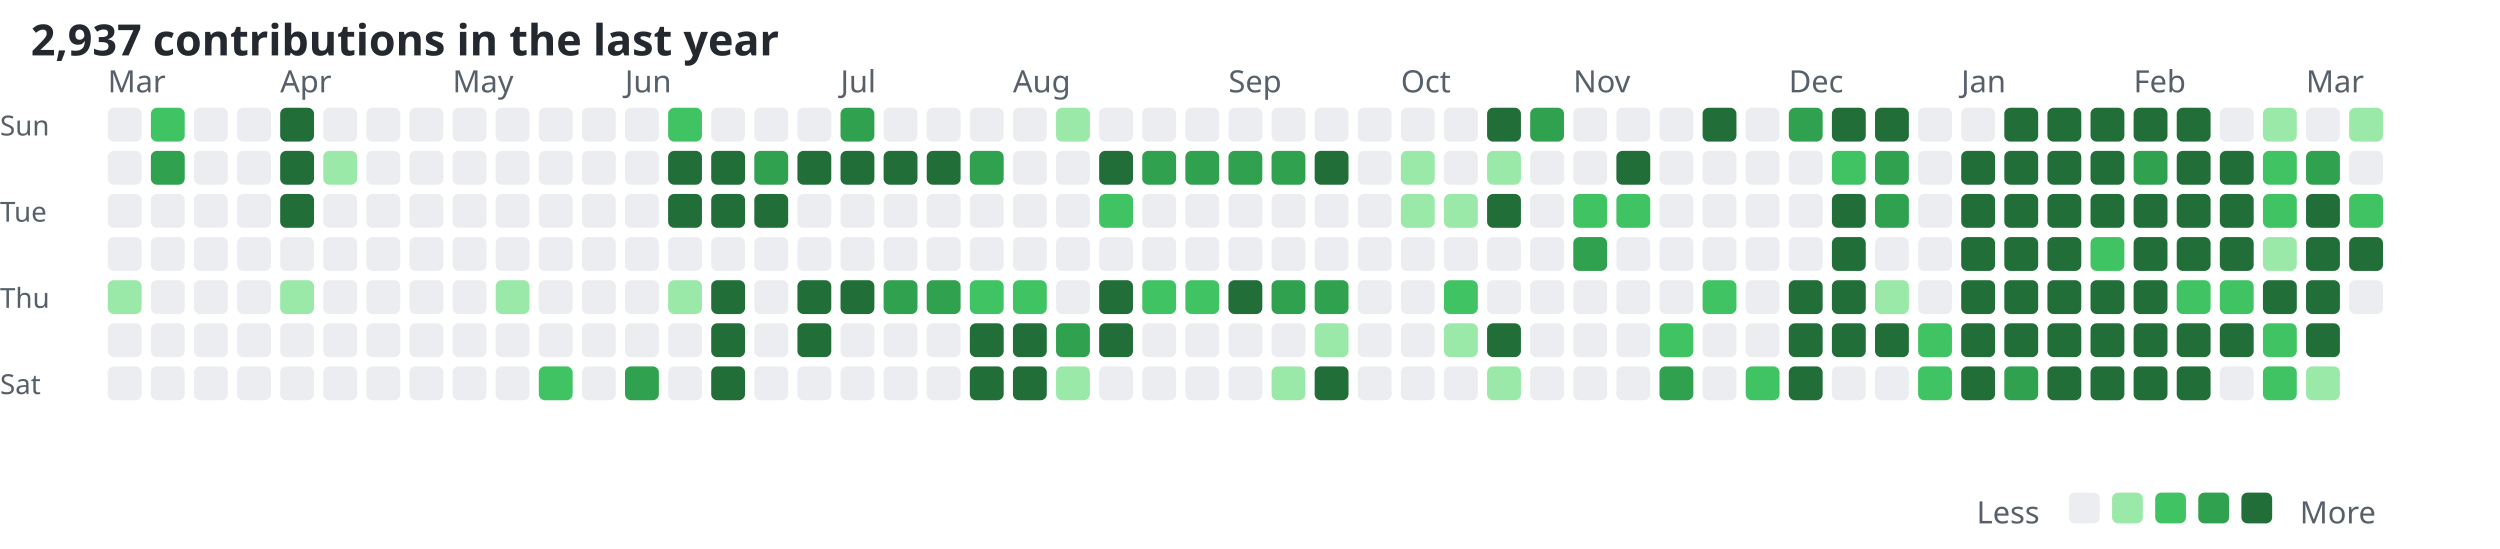
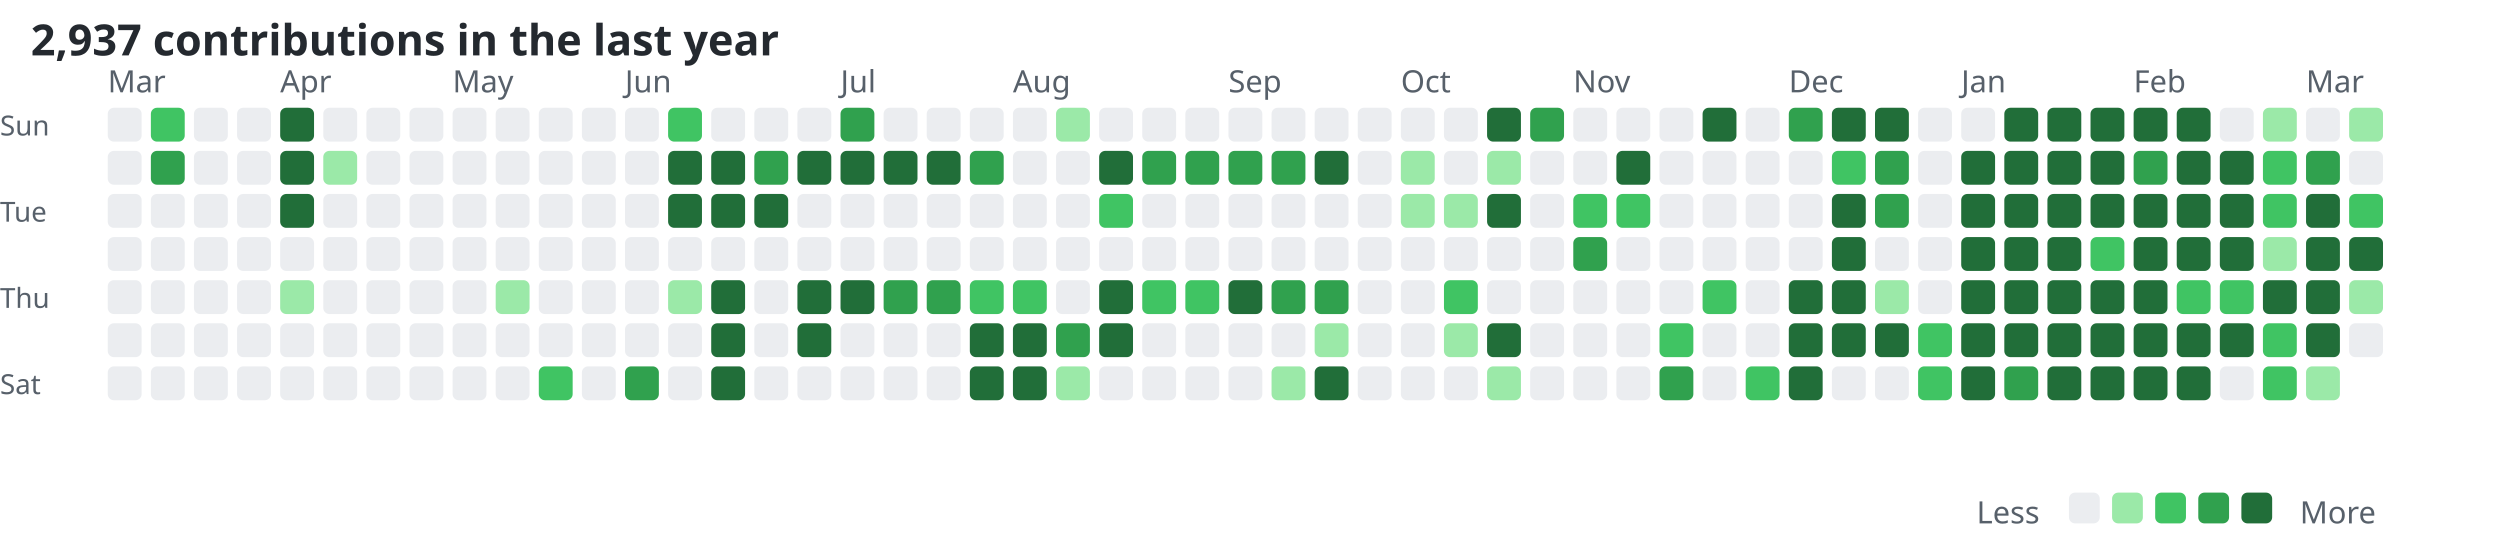
<svg xmlns="http://www.w3.org/2000/svg" width="812" height="178" viewBox="0 0 812 178">
  <style>
    .title { font: 600 14px 'Segoe UI', sans-serif; fill: #24292f; }
    .month { font: 400 10px 'Segoe UI', sans-serif; fill: #57606a; }
    .legend { font: 400 10px 'Segoe UI', sans-serif; fill: #57606a; }
    .day { font: 400 9px 'Segoe UI', sans-serif; fill: #57606a; }
  </style>
  <text x="10" y="18" class="title">2,937 contributions in the last year</text>
  <text x="35" y="30" class="month">Mar</text>
  <text x="91" y="30" class="month">Apr</text>
  <text x="147" y="30" class="month">May</text>
  <text x="203" y="30" class="month">Jun</text>
  <text x="273" y="30" class="month">Jul</text>
  <text x="329" y="30" class="month">Aug</text>
  <text x="399" y="30" class="month">Sep</text>
  <text x="455" y="30" class="month">Oct</text>
  <text x="511" y="30" class="month">Nov</text>
  <text x="581" y="30" class="month">Dec</text>
  <text x="637" y="30" class="month">Jan</text>
  <text x="693" y="30" class="month">Feb</text>
  <text x="749" y="30" class="month">Mar</text>
  <text x="0" y="44" class="day">Sun</text>
  <text x="0" y="72" class="day">Tue</text>
  <text x="0" y="100" class="day">Thu</text>
  <text x="0" y="128" class="day">Sat</text>
  <rect x="35" y="35" width="11" height="11" rx="2" ry="2" fill="#ebedf0" />
  <rect x="35" y="49" width="11" height="11" rx="2" ry="2" fill="#ebedf0" />
  <rect x="35" y="63" width="11" height="11" rx="2" ry="2" fill="#ebedf0" />
  <rect x="35" y="77" width="11" height="11" rx="2" ry="2" fill="#ebedf0" />
-   <rect x="35" y="91" width="11" height="11" rx="2" ry="2" fill="#9be9a8" />
+   <rect x="35" y="91" width="11" height="11" rx="2" ry="2" fill="#ebedf0" />
  <rect x="35" y="105" width="11" height="11" rx="2" ry="2" fill="#ebedf0" />
  <rect x="35" y="119" width="11" height="11" rx="2" ry="2" fill="#ebedf0" />
  <rect x="49" y="35" width="11" height="11" rx="2" ry="2" fill="#40c463" />
  <rect x="49" y="49" width="11" height="11" rx="2" ry="2" fill="#30a14e" />
  <rect x="49" y="63" width="11" height="11" rx="2" ry="2" fill="#ebedf0" />
  <rect x="49" y="77" width="11" height="11" rx="2" ry="2" fill="#ebedf0" />
  <rect x="49" y="91" width="11" height="11" rx="2" ry="2" fill="#ebedf0" />
  <rect x="49" y="105" width="11" height="11" rx="2" ry="2" fill="#ebedf0" />
  <rect x="49" y="119" width="11" height="11" rx="2" ry="2" fill="#ebedf0" />
  <rect x="63" y="35" width="11" height="11" rx="2" ry="2" fill="#ebedf0" />
  <rect x="63" y="49" width="11" height="11" rx="2" ry="2" fill="#ebedf0" />
  <rect x="63" y="63" width="11" height="11" rx="2" ry="2" fill="#ebedf0" />
  <rect x="63" y="77" width="11" height="11" rx="2" ry="2" fill="#ebedf0" />
  <rect x="63" y="91" width="11" height="11" rx="2" ry="2" fill="#ebedf0" />
  <rect x="63" y="105" width="11" height="11" rx="2" ry="2" fill="#ebedf0" />
  <rect x="63" y="119" width="11" height="11" rx="2" ry="2" fill="#ebedf0" />
  <rect x="77" y="35" width="11" height="11" rx="2" ry="2" fill="#ebedf0" />
  <rect x="77" y="49" width="11" height="11" rx="2" ry="2" fill="#ebedf0" />
  <rect x="77" y="63" width="11" height="11" rx="2" ry="2" fill="#ebedf0" />
  <rect x="77" y="77" width="11" height="11" rx="2" ry="2" fill="#ebedf0" />
  <rect x="77" y="91" width="11" height="11" rx="2" ry="2" fill="#ebedf0" />
  <rect x="77" y="105" width="11" height="11" rx="2" ry="2" fill="#ebedf0" />
  <rect x="77" y="119" width="11" height="11" rx="2" ry="2" fill="#ebedf0" />
  <rect x="91" y="35" width="11" height="11" rx="2" ry="2" fill="#216e39" />
  <rect x="91" y="49" width="11" height="11" rx="2" ry="2" fill="#216e39" />
  <rect x="91" y="63" width="11" height="11" rx="2" ry="2" fill="#216e39" />
  <rect x="91" y="77" width="11" height="11" rx="2" ry="2" fill="#ebedf0" />
  <rect x="91" y="91" width="11" height="11" rx="2" ry="2" fill="#9be9a8" />
  <rect x="91" y="105" width="11" height="11" rx="2" ry="2" fill="#ebedf0" />
  <rect x="91" y="119" width="11" height="11" rx="2" ry="2" fill="#ebedf0" />
  <rect x="105" y="35" width="11" height="11" rx="2" ry="2" fill="#ebedf0" />
  <rect x="105" y="49" width="11" height="11" rx="2" ry="2" fill="#9be9a8" />
  <rect x="105" y="63" width="11" height="11" rx="2" ry="2" fill="#ebedf0" />
  <rect x="105" y="77" width="11" height="11" rx="2" ry="2" fill="#ebedf0" />
  <rect x="105" y="91" width="11" height="11" rx="2" ry="2" fill="#ebedf0" />
  <rect x="105" y="105" width="11" height="11" rx="2" ry="2" fill="#ebedf0" />
  <rect x="105" y="119" width="11" height="11" rx="2" ry="2" fill="#ebedf0" />
  <rect x="119" y="35" width="11" height="11" rx="2" ry="2" fill="#ebedf0" />
  <rect x="119" y="49" width="11" height="11" rx="2" ry="2" fill="#ebedf0" />
  <rect x="119" y="63" width="11" height="11" rx="2" ry="2" fill="#ebedf0" />
  <rect x="119" y="77" width="11" height="11" rx="2" ry="2" fill="#ebedf0" />
  <rect x="119" y="91" width="11" height="11" rx="2" ry="2" fill="#ebedf0" />
  <rect x="119" y="105" width="11" height="11" rx="2" ry="2" fill="#ebedf0" />
  <rect x="119" y="119" width="11" height="11" rx="2" ry="2" fill="#ebedf0" />
  <rect x="133" y="35" width="11" height="11" rx="2" ry="2" fill="#ebedf0" />
  <rect x="133" y="49" width="11" height="11" rx="2" ry="2" fill="#ebedf0" />
  <rect x="133" y="63" width="11" height="11" rx="2" ry="2" fill="#ebedf0" />
  <rect x="133" y="77" width="11" height="11" rx="2" ry="2" fill="#ebedf0" />
  <rect x="133" y="91" width="11" height="11" rx="2" ry="2" fill="#ebedf0" />
  <rect x="133" y="105" width="11" height="11" rx="2" ry="2" fill="#ebedf0" />
  <rect x="133" y="119" width="11" height="11" rx="2" ry="2" fill="#ebedf0" />
  <rect x="147" y="35" width="11" height="11" rx="2" ry="2" fill="#ebedf0" />
  <rect x="147" y="49" width="11" height="11" rx="2" ry="2" fill="#ebedf0" />
  <rect x="147" y="63" width="11" height="11" rx="2" ry="2" fill="#ebedf0" />
  <rect x="147" y="77" width="11" height="11" rx="2" ry="2" fill="#ebedf0" />
  <rect x="147" y="91" width="11" height="11" rx="2" ry="2" fill="#ebedf0" />
  <rect x="147" y="105" width="11" height="11" rx="2" ry="2" fill="#ebedf0" />
  <rect x="147" y="119" width="11" height="11" rx="2" ry="2" fill="#ebedf0" />
  <rect x="161" y="35" width="11" height="11" rx="2" ry="2" fill="#ebedf0" />
  <rect x="161" y="49" width="11" height="11" rx="2" ry="2" fill="#ebedf0" />
  <rect x="161" y="63" width="11" height="11" rx="2" ry="2" fill="#ebedf0" />
  <rect x="161" y="77" width="11" height="11" rx="2" ry="2" fill="#ebedf0" />
  <rect x="161" y="91" width="11" height="11" rx="2" ry="2" fill="#9be9a8" />
  <rect x="161" y="105" width="11" height="11" rx="2" ry="2" fill="#ebedf0" />
  <rect x="161" y="119" width="11" height="11" rx="2" ry="2" fill="#ebedf0" />
  <rect x="175" y="35" width="11" height="11" rx="2" ry="2" fill="#ebedf0" />
  <rect x="175" y="49" width="11" height="11" rx="2" ry="2" fill="#ebedf0" />
  <rect x="175" y="63" width="11" height="11" rx="2" ry="2" fill="#ebedf0" />
  <rect x="175" y="77" width="11" height="11" rx="2" ry="2" fill="#ebedf0" />
  <rect x="175" y="91" width="11" height="11" rx="2" ry="2" fill="#ebedf0" />
  <rect x="175" y="105" width="11" height="11" rx="2" ry="2" fill="#ebedf0" />
  <rect x="175" y="119" width="11" height="11" rx="2" ry="2" fill="#40c463" />
  <rect x="189" y="35" width="11" height="11" rx="2" ry="2" fill="#ebedf0" />
  <rect x="189" y="49" width="11" height="11" rx="2" ry="2" fill="#ebedf0" />
  <rect x="189" y="63" width="11" height="11" rx="2" ry="2" fill="#ebedf0" />
  <rect x="189" y="77" width="11" height="11" rx="2" ry="2" fill="#ebedf0" />
  <rect x="189" y="91" width="11" height="11" rx="2" ry="2" fill="#ebedf0" />
  <rect x="189" y="105" width="11" height="11" rx="2" ry="2" fill="#ebedf0" />
  <rect x="189" y="119" width="11" height="11" rx="2" ry="2" fill="#ebedf0" />
  <rect x="203" y="35" width="11" height="11" rx="2" ry="2" fill="#ebedf0" />
  <rect x="203" y="49" width="11" height="11" rx="2" ry="2" fill="#ebedf0" />
  <rect x="203" y="63" width="11" height="11" rx="2" ry="2" fill="#ebedf0" />
  <rect x="203" y="77" width="11" height="11" rx="2" ry="2" fill="#ebedf0" />
  <rect x="203" y="91" width="11" height="11" rx="2" ry="2" fill="#ebedf0" />
  <rect x="203" y="105" width="11" height="11" rx="2" ry="2" fill="#ebedf0" />
  <rect x="203" y="119" width="11" height="11" rx="2" ry="2" fill="#30a14e" />
  <rect x="217" y="35" width="11" height="11" rx="2" ry="2" fill="#40c463" />
  <rect x="217" y="49" width="11" height="11" rx="2" ry="2" fill="#216e39" />
  <rect x="217" y="63" width="11" height="11" rx="2" ry="2" fill="#216e39" />
  <rect x="217" y="77" width="11" height="11" rx="2" ry="2" fill="#ebedf0" />
  <rect x="217" y="91" width="11" height="11" rx="2" ry="2" fill="#9be9a8" />
  <rect x="217" y="105" width="11" height="11" rx="2" ry="2" fill="#ebedf0" />
  <rect x="217" y="119" width="11" height="11" rx="2" ry="2" fill="#ebedf0" />
  <rect x="231" y="35" width="11" height="11" rx="2" ry="2" fill="#ebedf0" />
  <rect x="231" y="49" width="11" height="11" rx="2" ry="2" fill="#216e39" />
  <rect x="231" y="63" width="11" height="11" rx="2" ry="2" fill="#216e39" />
  <rect x="231" y="77" width="11" height="11" rx="2" ry="2" fill="#ebedf0" />
  <rect x="231" y="91" width="11" height="11" rx="2" ry="2" fill="#216e39" />
  <rect x="231" y="105" width="11" height="11" rx="2" ry="2" fill="#216e39" />
  <rect x="231" y="119" width="11" height="11" rx="2" ry="2" fill="#216e39" />
  <rect x="245" y="35" width="11" height="11" rx="2" ry="2" fill="#ebedf0" />
  <rect x="245" y="49" width="11" height="11" rx="2" ry="2" fill="#30a14e" />
  <rect x="245" y="63" width="11" height="11" rx="2" ry="2" fill="#216e39" />
  <rect x="245" y="77" width="11" height="11" rx="2" ry="2" fill="#ebedf0" />
  <rect x="245" y="91" width="11" height="11" rx="2" ry="2" fill="#ebedf0" />
  <rect x="245" y="105" width="11" height="11" rx="2" ry="2" fill="#ebedf0" />
  <rect x="245" y="119" width="11" height="11" rx="2" ry="2" fill="#ebedf0" />
  <rect x="259" y="35" width="11" height="11" rx="2" ry="2" fill="#ebedf0" />
  <rect x="259" y="49" width="11" height="11" rx="2" ry="2" fill="#216e39" />
  <rect x="259" y="63" width="11" height="11" rx="2" ry="2" fill="#ebedf0" />
  <rect x="259" y="77" width="11" height="11" rx="2" ry="2" fill="#ebedf0" />
  <rect x="259" y="91" width="11" height="11" rx="2" ry="2" fill="#216e39" />
  <rect x="259" y="105" width="11" height="11" rx="2" ry="2" fill="#216e39" />
  <rect x="259" y="119" width="11" height="11" rx="2" ry="2" fill="#ebedf0" />
  <rect x="273" y="35" width="11" height="11" rx="2" ry="2" fill="#30a14e" />
  <rect x="273" y="49" width="11" height="11" rx="2" ry="2" fill="#216e39" />
  <rect x="273" y="63" width="11" height="11" rx="2" ry="2" fill="#ebedf0" />
  <rect x="273" y="77" width="11" height="11" rx="2" ry="2" fill="#ebedf0" />
  <rect x="273" y="91" width="11" height="11" rx="2" ry="2" fill="#216e39" />
  <rect x="273" y="105" width="11" height="11" rx="2" ry="2" fill="#ebedf0" />
  <rect x="273" y="119" width="11" height="11" rx="2" ry="2" fill="#ebedf0" />
  <rect x="287" y="35" width="11" height="11" rx="2" ry="2" fill="#ebedf0" />
  <rect x="287" y="49" width="11" height="11" rx="2" ry="2" fill="#216e39" />
  <rect x="287" y="63" width="11" height="11" rx="2" ry="2" fill="#ebedf0" />
  <rect x="287" y="77" width="11" height="11" rx="2" ry="2" fill="#ebedf0" />
  <rect x="287" y="91" width="11" height="11" rx="2" ry="2" fill="#30a14e" />
  <rect x="287" y="105" width="11" height="11" rx="2" ry="2" fill="#ebedf0" />
  <rect x="287" y="119" width="11" height="11" rx="2" ry="2" fill="#ebedf0" />
  <rect x="301" y="35" width="11" height="11" rx="2" ry="2" fill="#ebedf0" />
  <rect x="301" y="49" width="11" height="11" rx="2" ry="2" fill="#216e39" />
  <rect x="301" y="63" width="11" height="11" rx="2" ry="2" fill="#ebedf0" />
  <rect x="301" y="77" width="11" height="11" rx="2" ry="2" fill="#ebedf0" />
  <rect x="301" y="91" width="11" height="11" rx="2" ry="2" fill="#30a14e" />
  <rect x="301" y="105" width="11" height="11" rx="2" ry="2" fill="#ebedf0" />
  <rect x="301" y="119" width="11" height="11" rx="2" ry="2" fill="#ebedf0" />
  <rect x="315" y="35" width="11" height="11" rx="2" ry="2" fill="#ebedf0" />
  <rect x="315" y="49" width="11" height="11" rx="2" ry="2" fill="#30a14e" />
  <rect x="315" y="63" width="11" height="11" rx="2" ry="2" fill="#ebedf0" />
  <rect x="315" y="77" width="11" height="11" rx="2" ry="2" fill="#ebedf0" />
  <rect x="315" y="91" width="11" height="11" rx="2" ry="2" fill="#40c463" />
  <rect x="315" y="105" width="11" height="11" rx="2" ry="2" fill="#216e39" />
  <rect x="315" y="119" width="11" height="11" rx="2" ry="2" fill="#216e39" />
  <rect x="329" y="35" width="11" height="11" rx="2" ry="2" fill="#ebedf0" />
  <rect x="329" y="49" width="11" height="11" rx="2" ry="2" fill="#ebedf0" />
  <rect x="329" y="63" width="11" height="11" rx="2" ry="2" fill="#ebedf0" />
  <rect x="329" y="77" width="11" height="11" rx="2" ry="2" fill="#ebedf0" />
  <rect x="329" y="91" width="11" height="11" rx="2" ry="2" fill="#40c463" />
  <rect x="329" y="105" width="11" height="11" rx="2" ry="2" fill="#216e39" />
  <rect x="329" y="119" width="11" height="11" rx="2" ry="2" fill="#216e39" />
  <rect x="343" y="35" width="11" height="11" rx="2" ry="2" fill="#9be9a8" />
  <rect x="343" y="49" width="11" height="11" rx="2" ry="2" fill="#ebedf0" />
  <rect x="343" y="63" width="11" height="11" rx="2" ry="2" fill="#ebedf0" />
  <rect x="343" y="77" width="11" height="11" rx="2" ry="2" fill="#ebedf0" />
  <rect x="343" y="91" width="11" height="11" rx="2" ry="2" fill="#ebedf0" />
  <rect x="343" y="105" width="11" height="11" rx="2" ry="2" fill="#30a14e" />
  <rect x="343" y="119" width="11" height="11" rx="2" ry="2" fill="#9be9a8" />
  <rect x="357" y="35" width="11" height="11" rx="2" ry="2" fill="#ebedf0" />
  <rect x="357" y="49" width="11" height="11" rx="2" ry="2" fill="#216e39" />
  <rect x="357" y="63" width="11" height="11" rx="2" ry="2" fill="#40c463" />
  <rect x="357" y="77" width="11" height="11" rx="2" ry="2" fill="#ebedf0" />
  <rect x="357" y="91" width="11" height="11" rx="2" ry="2" fill="#216e39" />
  <rect x="357" y="105" width="11" height="11" rx="2" ry="2" fill="#216e39" />
  <rect x="357" y="119" width="11" height="11" rx="2" ry="2" fill="#ebedf0" />
  <rect x="371" y="35" width="11" height="11" rx="2" ry="2" fill="#ebedf0" />
  <rect x="371" y="49" width="11" height="11" rx="2" ry="2" fill="#30a14e" />
  <rect x="371" y="63" width="11" height="11" rx="2" ry="2" fill="#ebedf0" />
  <rect x="371" y="77" width="11" height="11" rx="2" ry="2" fill="#ebedf0" />
  <rect x="371" y="91" width="11" height="11" rx="2" ry="2" fill="#40c463" />
  <rect x="371" y="105" width="11" height="11" rx="2" ry="2" fill="#ebedf0" />
  <rect x="371" y="119" width="11" height="11" rx="2" ry="2" fill="#ebedf0" />
  <rect x="385" y="35" width="11" height="11" rx="2" ry="2" fill="#ebedf0" />
  <rect x="385" y="49" width="11" height="11" rx="2" ry="2" fill="#30a14e" />
  <rect x="385" y="63" width="11" height="11" rx="2" ry="2" fill="#ebedf0" />
  <rect x="385" y="77" width="11" height="11" rx="2" ry="2" fill="#ebedf0" />
  <rect x="385" y="91" width="11" height="11" rx="2" ry="2" fill="#40c463" />
  <rect x="385" y="105" width="11" height="11" rx="2" ry="2" fill="#ebedf0" />
  <rect x="385" y="119" width="11" height="11" rx="2" ry="2" fill="#ebedf0" />
  <rect x="399" y="35" width="11" height="11" rx="2" ry="2" fill="#ebedf0" />
  <rect x="399" y="49" width="11" height="11" rx="2" ry="2" fill="#30a14e" />
  <rect x="399" y="63" width="11" height="11" rx="2" ry="2" fill="#ebedf0" />
  <rect x="399" y="77" width="11" height="11" rx="2" ry="2" fill="#ebedf0" />
  <rect x="399" y="91" width="11" height="11" rx="2" ry="2" fill="#216e39" />
  <rect x="399" y="105" width="11" height="11" rx="2" ry="2" fill="#ebedf0" />
  <rect x="399" y="119" width="11" height="11" rx="2" ry="2" fill="#ebedf0" />
  <rect x="413" y="35" width="11" height="11" rx="2" ry="2" fill="#ebedf0" />
  <rect x="413" y="49" width="11" height="11" rx="2" ry="2" fill="#30a14e" />
  <rect x="413" y="63" width="11" height="11" rx="2" ry="2" fill="#ebedf0" />
  <rect x="413" y="77" width="11" height="11" rx="2" ry="2" fill="#ebedf0" />
  <rect x="413" y="91" width="11" height="11" rx="2" ry="2" fill="#30a14e" />
  <rect x="413" y="105" width="11" height="11" rx="2" ry="2" fill="#ebedf0" />
  <rect x="413" y="119" width="11" height="11" rx="2" ry="2" fill="#9be9a8" />
  <rect x="427" y="35" width="11" height="11" rx="2" ry="2" fill="#ebedf0" />
  <rect x="427" y="49" width="11" height="11" rx="2" ry="2" fill="#216e39" />
  <rect x="427" y="63" width="11" height="11" rx="2" ry="2" fill="#ebedf0" />
  <rect x="427" y="77" width="11" height="11" rx="2" ry="2" fill="#ebedf0" />
  <rect x="427" y="91" width="11" height="11" rx="2" ry="2" fill="#30a14e" />
  <rect x="427" y="105" width="11" height="11" rx="2" ry="2" fill="#9be9a8" />
  <rect x="427" y="119" width="11" height="11" rx="2" ry="2" fill="#216e39" />
  <rect x="441" y="35" width="11" height="11" rx="2" ry="2" fill="#ebedf0" />
  <rect x="441" y="49" width="11" height="11" rx="2" ry="2" fill="#ebedf0" />
  <rect x="441" y="63" width="11" height="11" rx="2" ry="2" fill="#ebedf0" />
  <rect x="441" y="77" width="11" height="11" rx="2" ry="2" fill="#ebedf0" />
  <rect x="441" y="91" width="11" height="11" rx="2" ry="2" fill="#ebedf0" />
  <rect x="441" y="105" width="11" height="11" rx="2" ry="2" fill="#ebedf0" />
  <rect x="441" y="119" width="11" height="11" rx="2" ry="2" fill="#ebedf0" />
  <rect x="455" y="35" width="11" height="11" rx="2" ry="2" fill="#ebedf0" />
  <rect x="455" y="49" width="11" height="11" rx="2" ry="2" fill="#9be9a8" />
  <rect x="455" y="63" width="11" height="11" rx="2" ry="2" fill="#9be9a8" />
  <rect x="455" y="77" width="11" height="11" rx="2" ry="2" fill="#ebedf0" />
  <rect x="455" y="91" width="11" height="11" rx="2" ry="2" fill="#ebedf0" />
  <rect x="455" y="105" width="11" height="11" rx="2" ry="2" fill="#ebedf0" />
  <rect x="455" y="119" width="11" height="11" rx="2" ry="2" fill="#ebedf0" />
  <rect x="469" y="35" width="11" height="11" rx="2" ry="2" fill="#ebedf0" />
  <rect x="469" y="49" width="11" height="11" rx="2" ry="2" fill="#ebedf0" />
  <rect x="469" y="63" width="11" height="11" rx="2" ry="2" fill="#9be9a8" />
  <rect x="469" y="77" width="11" height="11" rx="2" ry="2" fill="#ebedf0" />
  <rect x="469" y="91" width="11" height="11" rx="2" ry="2" fill="#40c463" />
  <rect x="469" y="105" width="11" height="11" rx="2" ry="2" fill="#9be9a8" />
  <rect x="469" y="119" width="11" height="11" rx="2" ry="2" fill="#ebedf0" />
  <rect x="483" y="35" width="11" height="11" rx="2" ry="2" fill="#216e39" />
  <rect x="483" y="49" width="11" height="11" rx="2" ry="2" fill="#9be9a8" />
  <rect x="483" y="63" width="11" height="11" rx="2" ry="2" fill="#216e39" />
  <rect x="483" y="77" width="11" height="11" rx="2" ry="2" fill="#ebedf0" />
  <rect x="483" y="91" width="11" height="11" rx="2" ry="2" fill="#ebedf0" />
  <rect x="483" y="105" width="11" height="11" rx="2" ry="2" fill="#216e39" />
  <rect x="483" y="119" width="11" height="11" rx="2" ry="2" fill="#9be9a8" />
  <rect x="497" y="35" width="11" height="11" rx="2" ry="2" fill="#30a14e" />
  <rect x="497" y="49" width="11" height="11" rx="2" ry="2" fill="#ebedf0" />
  <rect x="497" y="63" width="11" height="11" rx="2" ry="2" fill="#ebedf0" />
  <rect x="497" y="77" width="11" height="11" rx="2" ry="2" fill="#ebedf0" />
  <rect x="497" y="91" width="11" height="11" rx="2" ry="2" fill="#ebedf0" />
  <rect x="497" y="105" width="11" height="11" rx="2" ry="2" fill="#ebedf0" />
  <rect x="497" y="119" width="11" height="11" rx="2" ry="2" fill="#ebedf0" />
  <rect x="511" y="35" width="11" height="11" rx="2" ry="2" fill="#ebedf0" />
  <rect x="511" y="49" width="11" height="11" rx="2" ry="2" fill="#ebedf0" />
  <rect x="511" y="63" width="11" height="11" rx="2" ry="2" fill="#40c463" />
  <rect x="511" y="77" width="11" height="11" rx="2" ry="2" fill="#30a14e" />
  <rect x="511" y="91" width="11" height="11" rx="2" ry="2" fill="#ebedf0" />
  <rect x="511" y="105" width="11" height="11" rx="2" ry="2" fill="#ebedf0" />
  <rect x="511" y="119" width="11" height="11" rx="2" ry="2" fill="#ebedf0" />
  <rect x="525" y="35" width="11" height="11" rx="2" ry="2" fill="#ebedf0" />
  <rect x="525" y="49" width="11" height="11" rx="2" ry="2" fill="#216e39" />
  <rect x="525" y="63" width="11" height="11" rx="2" ry="2" fill="#40c463" />
  <rect x="525" y="77" width="11" height="11" rx="2" ry="2" fill="#ebedf0" />
  <rect x="525" y="91" width="11" height="11" rx="2" ry="2" fill="#ebedf0" />
  <rect x="525" y="105" width="11" height="11" rx="2" ry="2" fill="#ebedf0" />
  <rect x="525" y="119" width="11" height="11" rx="2" ry="2" fill="#ebedf0" />
  <rect x="539" y="35" width="11" height="11" rx="2" ry="2" fill="#ebedf0" />
  <rect x="539" y="49" width="11" height="11" rx="2" ry="2" fill="#ebedf0" />
  <rect x="539" y="63" width="11" height="11" rx="2" ry="2" fill="#ebedf0" />
  <rect x="539" y="77" width="11" height="11" rx="2" ry="2" fill="#ebedf0" />
  <rect x="539" y="91" width="11" height="11" rx="2" ry="2" fill="#ebedf0" />
  <rect x="539" y="105" width="11" height="11" rx="2" ry="2" fill="#40c463" />
  <rect x="539" y="119" width="11" height="11" rx="2" ry="2" fill="#30a14e" />
  <rect x="553" y="35" width="11" height="11" rx="2" ry="2" fill="#216e39" />
  <rect x="553" y="49" width="11" height="11" rx="2" ry="2" fill="#ebedf0" />
  <rect x="553" y="63" width="11" height="11" rx="2" ry="2" fill="#ebedf0" />
  <rect x="553" y="77" width="11" height="11" rx="2" ry="2" fill="#ebedf0" />
  <rect x="553" y="91" width="11" height="11" rx="2" ry="2" fill="#40c463" />
  <rect x="553" y="105" width="11" height="11" rx="2" ry="2" fill="#ebedf0" />
  <rect x="553" y="119" width="11" height="11" rx="2" ry="2" fill="#ebedf0" />
  <rect x="567" y="35" width="11" height="11" rx="2" ry="2" fill="#ebedf0" />
  <rect x="567" y="49" width="11" height="11" rx="2" ry="2" fill="#ebedf0" />
  <rect x="567" y="63" width="11" height="11" rx="2" ry="2" fill="#ebedf0" />
  <rect x="567" y="77" width="11" height="11" rx="2" ry="2" fill="#ebedf0" />
  <rect x="567" y="91" width="11" height="11" rx="2" ry="2" fill="#ebedf0" />
  <rect x="567" y="105" width="11" height="11" rx="2" ry="2" fill="#ebedf0" />
  <rect x="567" y="119" width="11" height="11" rx="2" ry="2" fill="#40c463" />
  <rect x="581" y="35" width="11" height="11" rx="2" ry="2" fill="#30a14e" />
  <rect x="581" y="49" width="11" height="11" rx="2" ry="2" fill="#ebedf0" />
  <rect x="581" y="63" width="11" height="11" rx="2" ry="2" fill="#ebedf0" />
  <rect x="581" y="77" width="11" height="11" rx="2" ry="2" fill="#ebedf0" />
  <rect x="581" y="91" width="11" height="11" rx="2" ry="2" fill="#216e39" />
  <rect x="581" y="105" width="11" height="11" rx="2" ry="2" fill="#216e39" />
  <rect x="581" y="119" width="11" height="11" rx="2" ry="2" fill="#216e39" />
  <rect x="595" y="35" width="11" height="11" rx="2" ry="2" fill="#216e39" />
  <rect x="595" y="49" width="11" height="11" rx="2" ry="2" fill="#40c463" />
  <rect x="595" y="63" width="11" height="11" rx="2" ry="2" fill="#216e39" />
  <rect x="595" y="77" width="11" height="11" rx="2" ry="2" fill="#216e39" />
  <rect x="595" y="91" width="11" height="11" rx="2" ry="2" fill="#216e39" />
  <rect x="595" y="105" width="11" height="11" rx="2" ry="2" fill="#216e39" />
  <rect x="595" y="119" width="11" height="11" rx="2" ry="2" fill="#ebedf0" />
  <rect x="609" y="35" width="11" height="11" rx="2" ry="2" fill="#216e39" />
  <rect x="609" y="49" width="11" height="11" rx="2" ry="2" fill="#30a14e" />
  <rect x="609" y="63" width="11" height="11" rx="2" ry="2" fill="#30a14e" />
  <rect x="609" y="77" width="11" height="11" rx="2" ry="2" fill="#ebedf0" />
  <rect x="609" y="91" width="11" height="11" rx="2" ry="2" fill="#9be9a8" />
  <rect x="609" y="105" width="11" height="11" rx="2" ry="2" fill="#216e39" />
  <rect x="609" y="119" width="11" height="11" rx="2" ry="2" fill="#ebedf0" />
  <rect x="623" y="35" width="11" height="11" rx="2" ry="2" fill="#ebedf0" />
  <rect x="623" y="49" width="11" height="11" rx="2" ry="2" fill="#ebedf0" />
  <rect x="623" y="63" width="11" height="11" rx="2" ry="2" fill="#ebedf0" />
  <rect x="623" y="77" width="11" height="11" rx="2" ry="2" fill="#ebedf0" />
  <rect x="623" y="91" width="11" height="11" rx="2" ry="2" fill="#ebedf0" />
  <rect x="623" y="105" width="11" height="11" rx="2" ry="2" fill="#40c463" />
  <rect x="623" y="119" width="11" height="11" rx="2" ry="2" fill="#40c463" />
  <rect x="637" y="35" width="11" height="11" rx="2" ry="2" fill="#ebedf0" />
  <rect x="637" y="49" width="11" height="11" rx="2" ry="2" fill="#216e39" />
  <rect x="637" y="63" width="11" height="11" rx="2" ry="2" fill="#216e39" />
  <rect x="637" y="77" width="11" height="11" rx="2" ry="2" fill="#216e39" />
  <rect x="637" y="91" width="11" height="11" rx="2" ry="2" fill="#216e39" />
  <rect x="637" y="105" width="11" height="11" rx="2" ry="2" fill="#216e39" />
  <rect x="637" y="119" width="11" height="11" rx="2" ry="2" fill="#216e39" />
  <rect x="651" y="35" width="11" height="11" rx="2" ry="2" fill="#216e39" />
  <rect x="651" y="49" width="11" height="11" rx="2" ry="2" fill="#216e39" />
  <rect x="651" y="63" width="11" height="11" rx="2" ry="2" fill="#216e39" />
  <rect x="651" y="77" width="11" height="11" rx="2" ry="2" fill="#216e39" />
  <rect x="651" y="91" width="11" height="11" rx="2" ry="2" fill="#216e39" />
  <rect x="651" y="105" width="11" height="11" rx="2" ry="2" fill="#216e39" />
  <rect x="651" y="119" width="11" height="11" rx="2" ry="2" fill="#30a14e" />
  <rect x="665" y="35" width="11" height="11" rx="2" ry="2" fill="#216e39" />
  <rect x="665" y="49" width="11" height="11" rx="2" ry="2" fill="#216e39" />
  <rect x="665" y="63" width="11" height="11" rx="2" ry="2" fill="#216e39" />
  <rect x="665" y="77" width="11" height="11" rx="2" ry="2" fill="#216e39" />
  <rect x="665" y="91" width="11" height="11" rx="2" ry="2" fill="#216e39" />
  <rect x="665" y="105" width="11" height="11" rx="2" ry="2" fill="#216e39" />
  <rect x="665" y="119" width="11" height="11" rx="2" ry="2" fill="#216e39" />
  <rect x="679" y="35" width="11" height="11" rx="2" ry="2" fill="#216e39" />
  <rect x="679" y="49" width="11" height="11" rx="2" ry="2" fill="#216e39" />
  <rect x="679" y="63" width="11" height="11" rx="2" ry="2" fill="#216e39" />
  <rect x="679" y="77" width="11" height="11" rx="2" ry="2" fill="#40c463" />
  <rect x="679" y="91" width="11" height="11" rx="2" ry="2" fill="#216e39" />
  <rect x="679" y="105" width="11" height="11" rx="2" ry="2" fill="#216e39" />
  <rect x="679" y="119" width="11" height="11" rx="2" ry="2" fill="#216e39" />
  <rect x="693" y="35" width="11" height="11" rx="2" ry="2" fill="#216e39" />
  <rect x="693" y="49" width="11" height="11" rx="2" ry="2" fill="#30a14e" />
  <rect x="693" y="63" width="11" height="11" rx="2" ry="2" fill="#216e39" />
  <rect x="693" y="77" width="11" height="11" rx="2" ry="2" fill="#216e39" />
  <rect x="693" y="91" width="11" height="11" rx="2" ry="2" fill="#216e39" />
  <rect x="693" y="105" width="11" height="11" rx="2" ry="2" fill="#216e39" />
  <rect x="693" y="119" width="11" height="11" rx="2" ry="2" fill="#216e39" />
  <rect x="707" y="35" width="11" height="11" rx="2" ry="2" fill="#216e39" />
  <rect x="707" y="49" width="11" height="11" rx="2" ry="2" fill="#216e39" />
  <rect x="707" y="63" width="11" height="11" rx="2" ry="2" fill="#216e39" />
  <rect x="707" y="77" width="11" height="11" rx="2" ry="2" fill="#216e39" />
  <rect x="707" y="91" width="11" height="11" rx="2" ry="2" fill="#40c463" />
  <rect x="707" y="105" width="11" height="11" rx="2" ry="2" fill="#216e39" />
  <rect x="707" y="119" width="11" height="11" rx="2" ry="2" fill="#216e39" />
  <rect x="721" y="35" width="11" height="11" rx="2" ry="2" fill="#ebedf0" />
  <rect x="721" y="49" width="11" height="11" rx="2" ry="2" fill="#216e39" />
  <rect x="721" y="63" width="11" height="11" rx="2" ry="2" fill="#216e39" />
  <rect x="721" y="77" width="11" height="11" rx="2" ry="2" fill="#216e39" />
  <rect x="721" y="91" width="11" height="11" rx="2" ry="2" fill="#40c463" />
  <rect x="721" y="105" width="11" height="11" rx="2" ry="2" fill="#216e39" />
  <rect x="721" y="119" width="11" height="11" rx="2" ry="2" fill="#ebedf0" />
  <rect x="735" y="35" width="11" height="11" rx="2" ry="2" fill="#9be9a8" />
  <rect x="735" y="49" width="11" height="11" rx="2" ry="2" fill="#40c463" />
  <rect x="735" y="63" width="11" height="11" rx="2" ry="2" fill="#40c463" />
  <rect x="735" y="77" width="11" height="11" rx="2" ry="2" fill="#9be9a8" />
  <rect x="735" y="91" width="11" height="11" rx="2" ry="2" fill="#216e39" />
  <rect x="735" y="105" width="11" height="11" rx="2" ry="2" fill="#40c463" />
  <rect x="735" y="119" width="11" height="11" rx="2" ry="2" fill="#40c463" />
  <rect x="749" y="35" width="11" height="11" rx="2" ry="2" fill="#ebedf0" />
  <rect x="749" y="49" width="11" height="11" rx="2" ry="2" fill="#30a14e" />
  <rect x="749" y="63" width="11" height="11" rx="2" ry="2" fill="#216e39" />
  <rect x="749" y="77" width="11" height="11" rx="2" ry="2" fill="#216e39" />
  <rect x="749" y="91" width="11" height="11" rx="2" ry="2" fill="#216e39" />
  <rect x="749" y="105" width="11" height="11" rx="2" ry="2" fill="#216e39" />
  <rect x="749" y="119" width="11" height="11" rx="2" ry="2" fill="#9be9a8" />
  <rect x="763" y="35" width="11" height="11" rx="2" ry="2" fill="#9be9a8" />
  <rect x="763" y="49" width="11" height="11" rx="2" ry="2" fill="#ebedf0" />
  <rect x="763" y="63" width="11" height="11" rx="2" ry="2" fill="#40c463" />
  <rect x="763" y="77" width="11" height="11" rx="2" ry="2" fill="#216e39" />
-   <rect x="763" y="91" width="11" height="11" rx="2" ry="2" fill="#ebedf0" />
+   <rect x="763" y="91" width="11" height="11" rx="2" ry="2" fill="#9be9a8" />
+   <rect x="763" y="105" width="11" height="11" rx="2" ry="2" fill="#ebedf0" />
  <text x="642" y="170" class="legend">Less</text>
  <rect x="672" y="160" width="10" height="10" rx="2" fill="#ebedf0" />
  <rect x="686" y="160" width="10" height="10" rx="2" fill="#9be9a8" />
  <rect x="700" y="160" width="10" height="10" rx="2" fill="#40c463" />
  <rect x="714" y="160" width="10" height="10" rx="2" fill="#30a14e" />
  <rect x="728" y="160" width="10" height="10" rx="2" fill="#216e39" />
  <text x="747" y="170" class="legend">More</text>
</svg>
